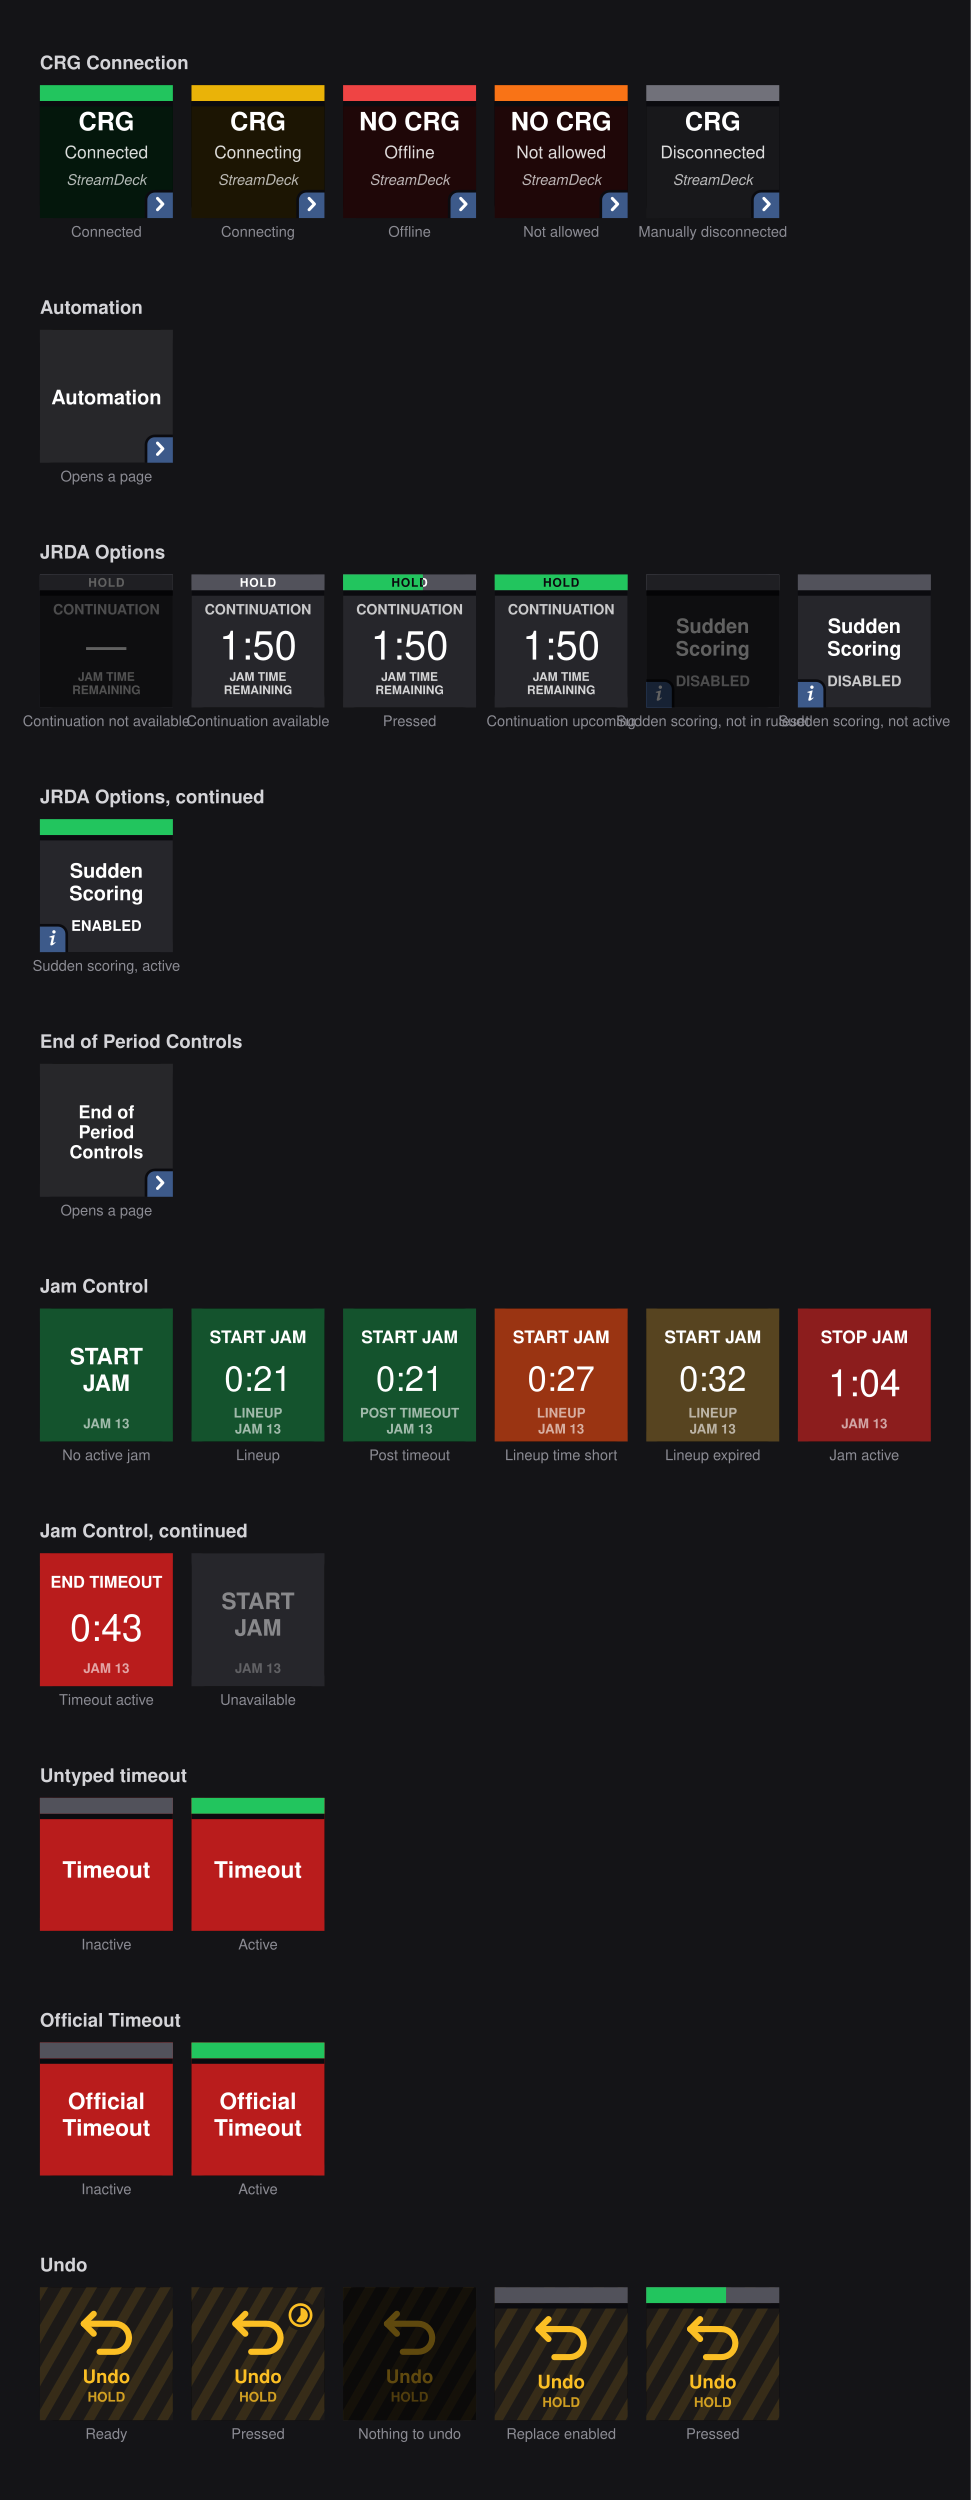
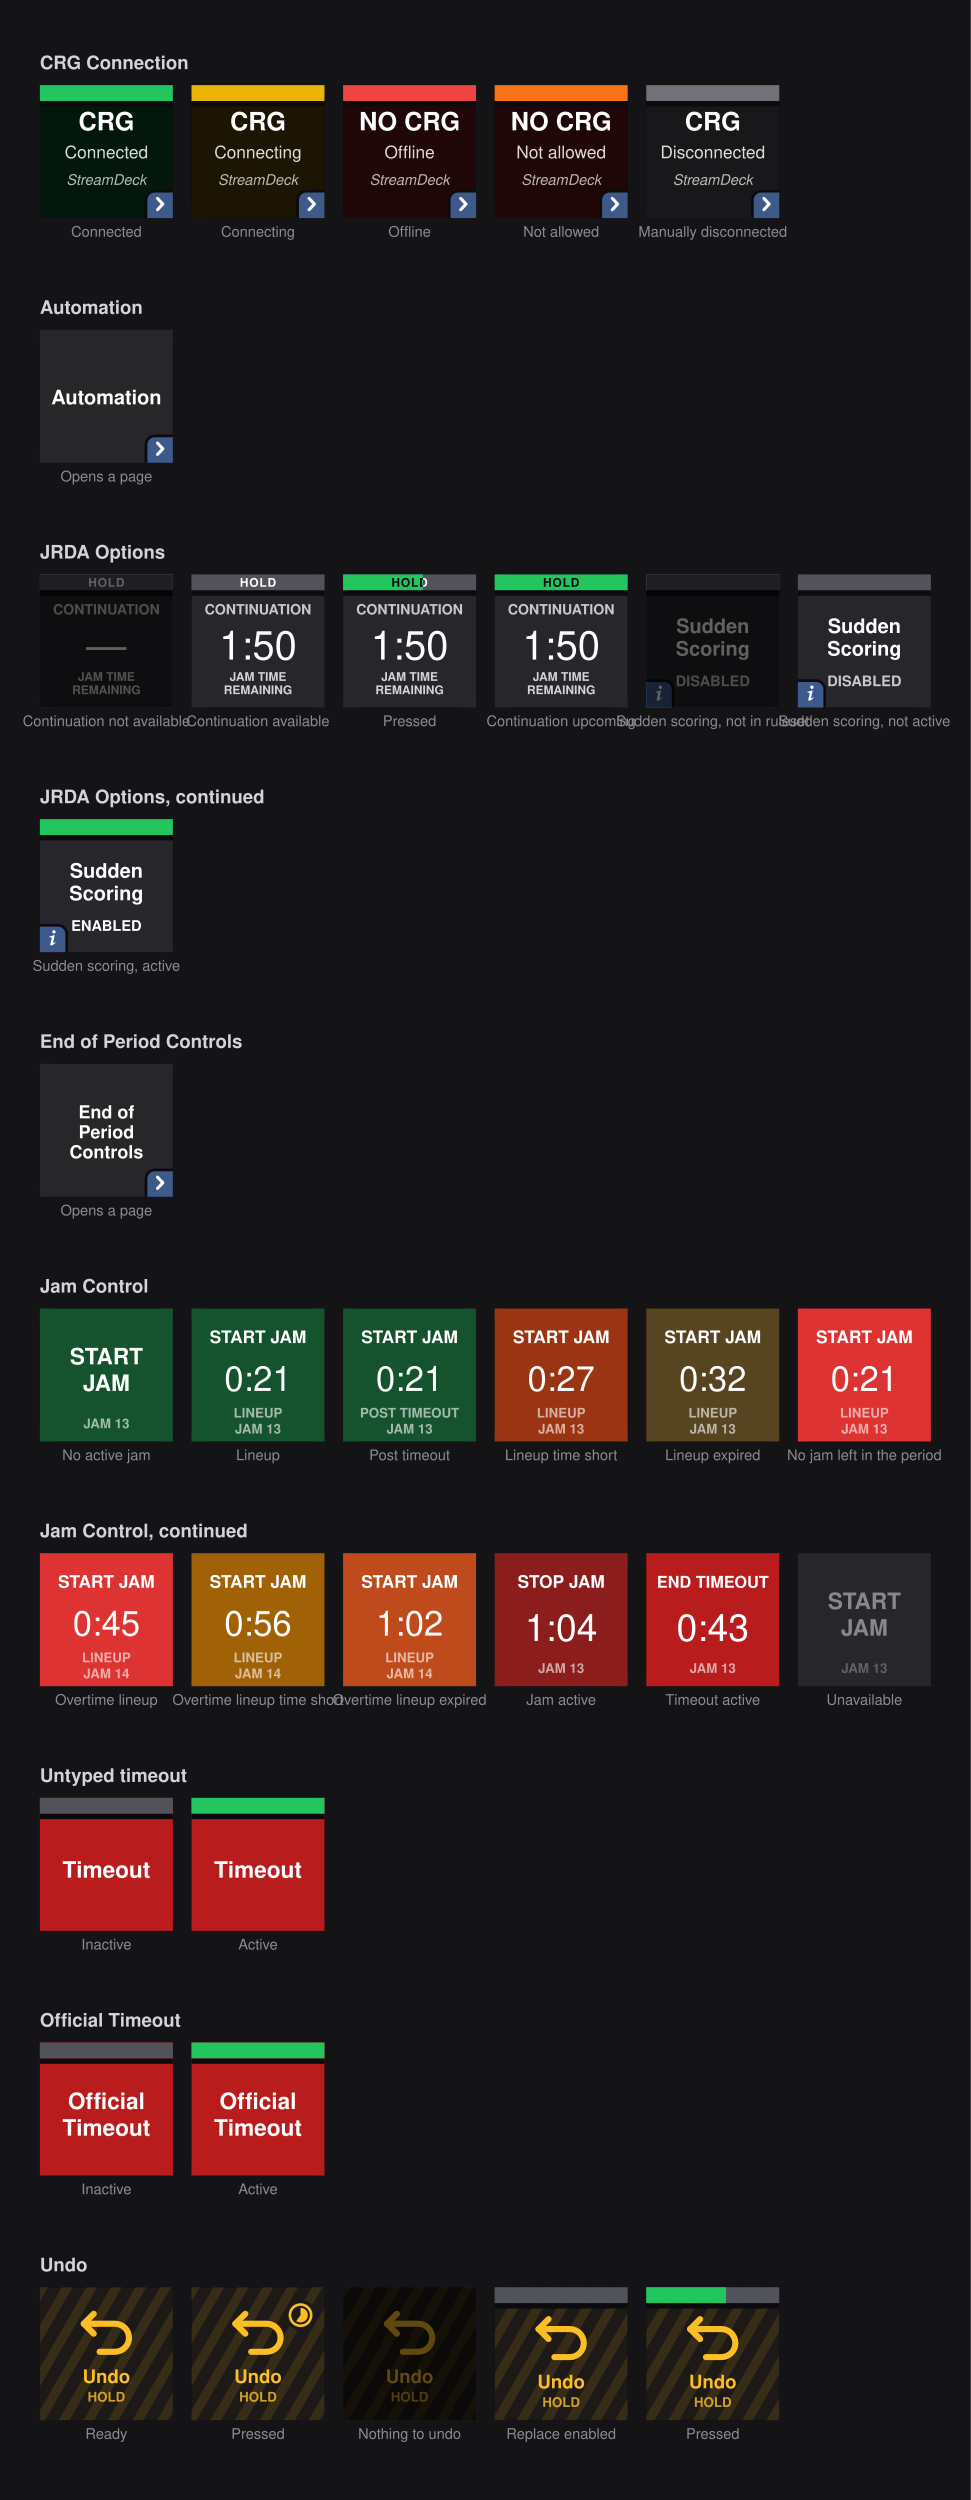
<svg xmlns="http://www.w3.org/2000/svg" viewBox="0 0 730 1880" width="730" height="1880" role="img" aria-label="Plugin buttons and the states they show">
  <rect width="730" height="1880" fill="#141417" />
  <text x="30" y="52" font-family="'Helvetica Neue', Helvetica, Arial, sans-serif" font-size="14" font-weight="bold" fill="#d4d4d8" text-anchor="start">CRG Connection</text>
  <svg x="30" y="64" width="100" height="100" viewBox="0 0 100 100">
    <rect width="100" height="100" rx="10" fill="#000000" />
    <g clip-path="inset(0 round 10px)">
      <rect width="100" height="100" fill="#04170c" />
      <rect width="100" height="12" fill="#22c55e" />
      <rect y="12" width="100" height="4" fill="#0b0b0f" />
      <text x="50" y="34" fill="#ffffff" font-family="'Helvetica Neue', Helvetica, Arial, sans-serif" font-size="19" font-weight="700" text-anchor="middle">CRG</text>
      <text x="50" y="55" fill="#ffffff" font-family="'Helvetica Neue', Helvetica, Arial, sans-serif" font-size="13" font-weight="400" text-anchor="middle" opacity="0.85">Connected</text>
      <text x="50" y="75" fill="#ffffff" font-family="'Helvetica Neue', Helvetica, Arial, sans-serif" font-size="11" font-weight="400" text-anchor="middle" font-style="italic" opacity="0.7">StreamDeck</text>
      <g transform="translate(100 0) scale(-1 1)">
        <path d="M 0 78.8 H 13.6 A 7.6 7.6 0 0 1 21.2 86.4 V 100 H 0 Z" fill="#0b0b0f" />
        <path d="M 0 80.8 H 13.6 A 5.6 5.6 0 0 1 19.2 86.4 V 100 H 0 Z" fill="#3d5a8a" />
      </g>
      <path d="M 88.45 85.2 L 92.45 89.45 L 88.45 93.7" fill="none" stroke="#ffffff" stroke-width="2.3" stroke-linecap="round" stroke-linejoin="round" />
    </g>
  </svg>
  <text x="80" y="178" font-family="'Helvetica Neue', Helvetica, Arial, sans-serif" font-size="11" font-weight="normal" fill="#8b8b93" text-anchor="middle">Connected</text>
  <svg x="144" y="64" width="100" height="100" viewBox="0 0 100 100">
    <rect width="100" height="100" rx="10" fill="#000000" />
    <g clip-path="inset(0 round 10px)">
      <rect width="100" height="100" fill="#1c1503" />
      <rect width="100" height="12" fill="#eab308" />
      <rect y="12" width="100" height="4" fill="#0b0b0f" />
      <text x="50" y="34" fill="#ffffff" font-family="'Helvetica Neue', Helvetica, Arial, sans-serif" font-size="19" font-weight="700" text-anchor="middle">CRG</text>
      <text x="50" y="55" fill="#ffffff" font-family="'Helvetica Neue', Helvetica, Arial, sans-serif" font-size="13" font-weight="400" text-anchor="middle" opacity="0.85">Connecting</text>
      <text x="50" y="75" fill="#ffffff" font-family="'Helvetica Neue', Helvetica, Arial, sans-serif" font-size="11" font-weight="400" text-anchor="middle" font-style="italic" opacity="0.7">StreamDeck</text>
      <g transform="translate(100 0) scale(-1 1)">
        <path d="M 0 78.8 H 13.6 A 7.6 7.6 0 0 1 21.2 86.4 V 100 H 0 Z" fill="#0b0b0f" />
        <path d="M 0 80.8 H 13.6 A 5.6 5.6 0 0 1 19.2 86.4 V 100 H 0 Z" fill="#3d5a8a" />
      </g>
      <path d="M 88.45 85.2 L 92.45 89.45 L 88.45 93.7" fill="none" stroke="#ffffff" stroke-width="2.3" stroke-linecap="round" stroke-linejoin="round" />
    </g>
  </svg>
  <text x="194" y="178" font-family="'Helvetica Neue', Helvetica, Arial, sans-serif" font-size="11" font-weight="normal" fill="#8b8b93" text-anchor="middle">Connecting</text>
  <svg x="258" y="64" width="100" height="100" viewBox="0 0 100 100">
    <rect width="100" height="100" rx="10" fill="#000000" />
    <g clip-path="inset(0 round 10px)">
      <rect width="100" height="100" fill="#1f0708" />
      <rect width="100" height="12" fill="#ef4444" />
      <rect y="12" width="100" height="4" fill="#0b0b0f" />
      <text x="50" y="34" fill="#ffffff" font-family="'Helvetica Neue', Helvetica, Arial, sans-serif" font-size="19" font-weight="700" text-anchor="middle">NO CRG</text>
      <text x="50" y="55" fill="#ffffff" font-family="'Helvetica Neue', Helvetica, Arial, sans-serif" font-size="13" font-weight="400" text-anchor="middle" opacity="0.85">Offline</text>
      <text x="50" y="75" fill="#ffffff" font-family="'Helvetica Neue', Helvetica, Arial, sans-serif" font-size="11" font-weight="400" text-anchor="middle" font-style="italic" opacity="0.7">StreamDeck</text>
      <g transform="translate(100 0) scale(-1 1)">
        <path d="M 0 78.8 H 13.6 A 7.6 7.6 0 0 1 21.2 86.4 V 100 H 0 Z" fill="#0b0b0f" />
        <path d="M 0 80.8 H 13.6 A 5.6 5.6 0 0 1 19.2 86.4 V 100 H 0 Z" fill="#3d5a8a" />
      </g>
      <path d="M 88.45 85.2 L 92.45 89.45 L 88.45 93.7" fill="none" stroke="#ffffff" stroke-width="2.3" stroke-linecap="round" stroke-linejoin="round" />
    </g>
  </svg>
  <text x="308" y="178" font-family="'Helvetica Neue', Helvetica, Arial, sans-serif" font-size="11" font-weight="normal" fill="#8b8b93" text-anchor="middle">Offline</text>
  <svg x="372" y="64" width="100" height="100" viewBox="0 0 100 100">
    <rect width="100" height="100" rx="10" fill="#000000" />
    <g clip-path="inset(0 round 10px)">
      <rect width="100" height="100" fill="#1f0708" />
      <rect width="100" height="12" fill="#f97316" />
      <rect y="12" width="100" height="4" fill="#0b0b0f" />
      <text x="50" y="34" fill="#ffffff" font-family="'Helvetica Neue', Helvetica, Arial, sans-serif" font-size="19" font-weight="700" text-anchor="middle">NO CRG</text>
      <text x="50" y="55" fill="#ffffff" font-family="'Helvetica Neue', Helvetica, Arial, sans-serif" font-size="13" font-weight="400" text-anchor="middle" opacity="0.85">Not allowed</text>
      <text x="50" y="75" fill="#ffffff" font-family="'Helvetica Neue', Helvetica, Arial, sans-serif" font-size="11" font-weight="400" text-anchor="middle" font-style="italic" opacity="0.7">StreamDeck</text>
      <g transform="translate(100 0) scale(-1 1)">
        <path d="M 0 78.8 H 13.6 A 7.6 7.6 0 0 1 21.2 86.4 V 100 H 0 Z" fill="#0b0b0f" />
        <path d="M 0 80.8 H 13.6 A 5.6 5.6 0 0 1 19.2 86.4 V 100 H 0 Z" fill="#3d5a8a" />
      </g>
      <path d="M 88.45 85.2 L 92.45 89.45 L 88.45 93.7" fill="none" stroke="#ffffff" stroke-width="2.3" stroke-linecap="round" stroke-linejoin="round" />
    </g>
  </svg>
  <text x="422" y="178" font-family="'Helvetica Neue', Helvetica, Arial, sans-serif" font-size="11" font-weight="normal" fill="#8b8b93" text-anchor="middle">Not allowed</text>
  <svg x="486" y="64" width="100" height="100" viewBox="0 0 100 100">
    <rect width="100" height="100" rx="10" fill="#000000" />
    <g clip-path="inset(0 round 10px)">
      <rect width="100" height="100" fill="#18181b" />
      <rect width="100" height="12" fill="#71717a" />
      <rect y="12" width="100" height="4" fill="#0b0b0f" />
      <text x="50" y="34" fill="#ffffff" font-family="'Helvetica Neue', Helvetica, Arial, sans-serif" font-size="19" font-weight="700" text-anchor="middle">CRG</text>
      <text x="50" y="55" fill="#ffffff" font-family="'Helvetica Neue', Helvetica, Arial, sans-serif" font-size="13" font-weight="400" text-anchor="middle" opacity="0.85">Disconnected</text>
      <text x="50" y="75" fill="#ffffff" font-family="'Helvetica Neue', Helvetica, Arial, sans-serif" font-size="11" font-weight="400" text-anchor="middle" font-style="italic" opacity="0.7">StreamDeck</text>
      <g transform="translate(100 0) scale(-1 1)">
        <path d="M 0 78.8 H 13.6 A 7.6 7.6 0 0 1 21.2 86.4 V 100 H 0 Z" fill="#0b0b0f" />
        <path d="M 0 80.8 H 13.6 A 5.6 5.6 0 0 1 19.2 86.4 V 100 H 0 Z" fill="#3d5a8a" />
      </g>
      <path d="M 88.45 85.2 L 92.45 89.45 L 88.45 93.7" fill="none" stroke="#ffffff" stroke-width="2.3" stroke-linecap="round" stroke-linejoin="round" />
    </g>
  </svg>
  <text x="536" y="178" font-family="'Helvetica Neue', Helvetica, Arial, sans-serif" font-size="11" font-weight="normal" fill="#8b8b93" text-anchor="middle">Manually disconnected</text>
  <text x="30" y="236" font-family="'Helvetica Neue', Helvetica, Arial, sans-serif" font-size="14" font-weight="bold" fill="#d4d4d8" text-anchor="start">Automation</text>
  <svg x="30" y="248" width="100" height="100" viewBox="0 0 100 100">
    <rect width="100" height="100" rx="10" fill="#000000" />
    <g clip-path="inset(0 round 10px)">
      <rect width="100" height="100" fill="#27272a" />
      <text x="50" y="56" fill="#ffffff" font-family="'Helvetica Neue', Helvetica, Arial, sans-serif" font-size="15" font-weight="700" text-anchor="middle">Automation</text>
      <g transform="translate(100 0) scale(-1 1)">
        <path d="M 0 78.8 H 13.6 A 7.6 7.6 0 0 1 21.2 86.4 V 100 H 0 Z" fill="#0b0b0f" />
        <path d="M 0 80.8 H 13.6 A 5.6 5.6 0 0 1 19.2 86.4 V 100 H 0 Z" fill="#3d5a8a" />
      </g>
      <path d="M 88.45 85.2 L 92.45 89.45 L 88.45 93.7" fill="none" stroke="#ffffff" stroke-width="2.3" stroke-linecap="round" stroke-linejoin="round" />
    </g>
  </svg>
  <text x="80" y="362" font-family="'Helvetica Neue', Helvetica, Arial, sans-serif" font-size="11" font-weight="normal" fill="#8b8b93" text-anchor="middle">Opens a page</text>
  <text x="30" y="420" font-family="'Helvetica Neue', Helvetica, Arial, sans-serif" font-size="14" font-weight="bold" fill="#d4d4d8" text-anchor="start">JRDA Options</text>
  <svg x="30" y="432" width="100" height="100" viewBox="0 0 100 100">
    <rect width="100" height="100" rx="10" fill="#000000" />
    <g clip-path="inset(0 round 10px)">
      <rect width="100" height="100" fill="#26262b" />
      <g transform="translate(0 4)">
        <text x="50" y="26" fill="#ffffff" font-family="'Helvetica Neue', Helvetica, Arial, sans-serif" font-size="10.64" font-weight="700" text-anchor="middle" opacity="0.75">CONTINUATION</text>
        <text x="50" y="60" fill="#ffffff" font-family="'Helvetica Neue', Helvetica, Arial, sans-serif" font-size="30" font-weight="400" text-anchor="middle">—</text>
        <text x="50" y="76" fill="#ffffff" font-family="'Helvetica Neue', Helvetica, Arial, sans-serif" font-size="9" font-weight="700" text-anchor="middle" opacity="0.8">JAM TIME</text>
        <text x="50" y="86" fill="#ffffff" font-family="'Helvetica Neue', Helvetica, Arial, sans-serif" font-size="9" font-weight="700" text-anchor="middle" opacity="0.8">REMAINING</text>
      </g>
      <rect width="100" height="12" fill="#52525b" />
      <rect y="12" width="100" height="4" fill="#0b0b0f" />
      <text x="50" y="9.24" fill="#ffffff" font-family="'Helvetica Neue', Helvetica, Arial, sans-serif" font-size="9" font-weight="700" letter-spacing="0.6" text-anchor="middle">HOLD</text>
      <rect width="100" height="100" fill="#000000" opacity="0.62" />
    </g>
  </svg>
  <text x="80" y="546" font-family="'Helvetica Neue', Helvetica, Arial, sans-serif" font-size="11" font-weight="normal" fill="#8b8b93" text-anchor="middle">Continuation not available</text>
  <svg x="144" y="432" width="100" height="100" viewBox="0 0 100 100">
    <rect width="100" height="100" rx="10" fill="#000000" />
    <g clip-path="inset(0 round 10px)">
      <rect width="100" height="100" fill="#26262b" />
      <g transform="translate(0 4)">
        <text x="50" y="26" fill="#ffffff" font-family="'Helvetica Neue', Helvetica, Arial, sans-serif" font-size="10.64" font-weight="700" text-anchor="middle" opacity="0.75">CONTINUATION</text>
        <text x="50" y="60" fill="#ffffff" font-family="'Helvetica Neue', Helvetica, Arial, sans-serif" font-size="30" font-weight="400" text-anchor="middle">1:50</text>
        <text x="50" y="76" fill="#ffffff" font-family="'Helvetica Neue', Helvetica, Arial, sans-serif" font-size="9" font-weight="700" text-anchor="middle" opacity="0.8">JAM TIME</text>
        <text x="50" y="86" fill="#ffffff" font-family="'Helvetica Neue', Helvetica, Arial, sans-serif" font-size="9" font-weight="700" text-anchor="middle" opacity="0.8">REMAINING</text>
      </g>
      <rect width="100" height="12" fill="#52525b" />
      <rect y="12" width="100" height="4" fill="#0b0b0f" />
      <text x="50" y="9.24" fill="#ffffff" font-family="'Helvetica Neue', Helvetica, Arial, sans-serif" font-size="9" font-weight="700" letter-spacing="0.6" text-anchor="middle">HOLD</text>
    </g>
  </svg>
  <text x="194" y="546" font-family="'Helvetica Neue', Helvetica, Arial, sans-serif" font-size="11" font-weight="normal" fill="#8b8b93" text-anchor="middle">Continuation available</text>
  <svg x="258" y="432" width="100" height="100" viewBox="0 0 100 100">
    <rect width="100" height="100" rx="10" fill="#000000" />
    <g clip-path="inset(0 round 10px)">
      <rect width="100" height="100" fill="#26262b" />
      <g transform="translate(0 4)">
        <text x="50" y="26" fill="#ffffff" font-family="'Helvetica Neue', Helvetica, Arial, sans-serif" font-size="10.64" font-weight="700" text-anchor="middle" opacity="0.75">CONTINUATION</text>
        <text x="50" y="60" fill="#ffffff" font-family="'Helvetica Neue', Helvetica, Arial, sans-serif" font-size="30" font-weight="400" text-anchor="middle">1:50</text>
        <text x="50" y="76" fill="#ffffff" font-family="'Helvetica Neue', Helvetica, Arial, sans-serif" font-size="9" font-weight="700" text-anchor="middle" opacity="0.8">JAM TIME</text>
        <text x="50" y="86" fill="#ffffff" font-family="'Helvetica Neue', Helvetica, Arial, sans-serif" font-size="9" font-weight="700" text-anchor="middle" opacity="0.8">REMAINING</text>
      </g>
      <rect width="100" height="12" fill="#52525b" />
      <rect width="60" height="12" fill="#22c55e" />
      <rect y="12" width="100" height="4" fill="#0b0b0f" />
      <defs>
        <linearGradient id="bar-label" gradientUnits="userSpaceOnUse" x1="0" y1="0" x2="100" y2="0">
          <stop offset="60%" stop-color="#0b0b0f" />
          <stop offset="60%" stop-color="#ffffff" />
        </linearGradient>
      </defs>
      <text x="50" y="9.24" fill="url(#bar-label)" font-family="'Helvetica Neue', Helvetica, Arial, sans-serif" font-size="9" font-weight="700" letter-spacing="0.6" text-anchor="middle">HOLD</text>
    </g>
  </svg>
  <text x="308" y="546" font-family="'Helvetica Neue', Helvetica, Arial, sans-serif" font-size="11" font-weight="normal" fill="#8b8b93" text-anchor="middle">Pressed</text>
  <svg x="372" y="432" width="100" height="100" viewBox="0 0 100 100">
    <rect width="100" height="100" rx="10" fill="#000000" />
    <g clip-path="inset(0 round 10px)">
      <rect width="100" height="100" fill="#26262b" />
      <g transform="translate(0 4)">
        <text x="50" y="26" fill="#ffffff" font-family="'Helvetica Neue', Helvetica, Arial, sans-serif" font-size="10.64" font-weight="700" text-anchor="middle" opacity="0.75">CONTINUATION</text>
        <text x="50" y="60" fill="#ffffff" font-family="'Helvetica Neue', Helvetica, Arial, sans-serif" font-size="30" font-weight="400" text-anchor="middle">1:50</text>
        <text x="50" y="76" fill="#ffffff" font-family="'Helvetica Neue', Helvetica, Arial, sans-serif" font-size="9" font-weight="700" text-anchor="middle" opacity="0.8">JAM TIME</text>
        <text x="50" y="86" fill="#ffffff" font-family="'Helvetica Neue', Helvetica, Arial, sans-serif" font-size="9" font-weight="700" text-anchor="middle" opacity="0.8">REMAINING</text>
      </g>
      <rect width="100" height="12" fill="#22c55e" />
      <rect y="12" width="100" height="4" fill="#0b0b0f" />
      <text x="50" y="9.24" fill="#0b0b0f" font-family="'Helvetica Neue', Helvetica, Arial, sans-serif" font-size="9" font-weight="700" letter-spacing="0.6" text-anchor="middle">HOLD</text>
    </g>
  </svg>
  <text x="422" y="546" font-family="'Helvetica Neue', Helvetica, Arial, sans-serif" font-size="11" font-weight="normal" fill="#8b8b93" text-anchor="middle">Continuation upcoming</text>
  <svg x="486" y="432" width="100" height="100" viewBox="0 0 100 100">
    <rect width="100" height="100" rx="10" fill="#000000" />
    <g clip-path="inset(0 round 10px)">
      <rect width="100" height="100" fill="#26262b" />
      <g transform="translate(0 4)">
        <text x="50" y="40" fill="#ffffff" font-family="'Helvetica Neue', Helvetica, Arial, sans-serif" font-size="15" font-weight="700" text-anchor="middle">Sudden</text>
        <text x="50" y="57" fill="#ffffff" font-family="'Helvetica Neue', Helvetica, Arial, sans-serif" font-size="15" font-weight="700" text-anchor="middle">Scoring</text>
        <text x="50" y="80" fill="#ffffff" font-family="'Helvetica Neue', Helvetica, Arial, sans-serif" font-size="11" font-weight="700" text-anchor="middle" opacity="0.75">DISABLED</text>
      </g>
      <rect width="100" height="12" fill="#52525b" />
      <rect y="12" width="100" height="4" fill="#0b0b0f" />
      <path d="M 0 78.8 H 13.6 A 7.6 7.6 0 0 1 21.2 86.4 V 100 H 0 Z" fill="#0b0b0f" />
      <path d="M 0 80.8 H 13.6 A 5.6 5.6 0 0 1 19.2 86.4 V 100 H 0 Z" fill="#3d5a8a" />
      <g transform="translate(7.15 83.45) scale(0.12)" fill="#ffffff">
        <circle cx="28.5" cy="11" r="10.8" />
        <path d="M 0.5 45 L 0 40.5 C 11 37.5 21 34 31 31 L 33 32 L 23.5 77 C 22.8 81 24.3 82.5 27 80.5 L 37.5 74.5 L 38.5 78.5 C 30 87 22 94.5 13.5 96 C 7.5 97 5 93 6 88 L 14.5 51 C 15.2 47 13 45.5 10 46 Z" />
      </g>
      <rect width="100" height="100" fill="#000000" opacity="0.62" />
    </g>
  </svg>
  <text x="536" y="546" font-family="'Helvetica Neue', Helvetica, Arial, sans-serif" font-size="11" font-weight="normal" fill="#8b8b93" text-anchor="middle">Sudden scoring, not in ruleset</text>
  <svg x="600" y="432" width="100" height="100" viewBox="0 0 100 100">
    <rect width="100" height="100" rx="10" fill="#000000" />
    <g clip-path="inset(0 round 10px)">
      <rect width="100" height="100" fill="#26262b" />
      <g transform="translate(0 4)">
        <text x="50" y="40" fill="#ffffff" font-family="'Helvetica Neue', Helvetica, Arial, sans-serif" font-size="15" font-weight="700" text-anchor="middle">Sudden</text>
        <text x="50" y="57" fill="#ffffff" font-family="'Helvetica Neue', Helvetica, Arial, sans-serif" font-size="15" font-weight="700" text-anchor="middle">Scoring</text>
        <text x="50" y="80" fill="#ffffff" font-family="'Helvetica Neue', Helvetica, Arial, sans-serif" font-size="11" font-weight="700" text-anchor="middle" opacity="0.75">DISABLED</text>
      </g>
      <rect width="100" height="12" fill="#52525b" />
      <rect y="12" width="100" height="4" fill="#0b0b0f" />
      <path d="M 0 78.8 H 13.6 A 7.6 7.6 0 0 1 21.2 86.4 V 100 H 0 Z" fill="#0b0b0f" />
      <path d="M 0 80.8 H 13.6 A 5.6 5.6 0 0 1 19.2 86.4 V 100 H 0 Z" fill="#3d5a8a" />
      <g transform="translate(7.15 83.45) scale(0.12)" fill="#ffffff">
        <circle cx="28.5" cy="11" r="10.8" />
        <path d="M 0.5 45 L 0 40.5 C 11 37.5 21 34 31 31 L 33 32 L 23.5 77 C 22.8 81 24.3 82.5 27 80.5 L 37.5 74.5 L 38.5 78.5 C 30 87 22 94.5 13.5 96 C 7.5 97 5 93 6 88 L 14.5 51 C 15.2 47 13 45.5 10 46 Z" />
      </g>
    </g>
  </svg>
  <text x="650" y="546" font-family="'Helvetica Neue', Helvetica, Arial, sans-serif" font-size="11" font-weight="normal" fill="#8b8b93" text-anchor="middle">Sudden scoring, not active</text>
  <text x="30" y="604" font-family="'Helvetica Neue', Helvetica, Arial, sans-serif" font-size="14" font-weight="bold" fill="#d4d4d8" text-anchor="start">JRDA Options, continued</text>
  <svg x="30" y="616" width="100" height="100" viewBox="0 0 100 100">
    <rect width="100" height="100" rx="10" fill="#000000" />
    <g clip-path="inset(0 round 10px)">
      <rect width="100" height="100" fill="#26262b" />
      <g transform="translate(0 4)">
        <text x="50" y="40" fill="#ffffff" font-family="'Helvetica Neue', Helvetica, Arial, sans-serif" font-size="15" font-weight="700" text-anchor="middle">Sudden</text>
        <text x="50" y="57" fill="#ffffff" font-family="'Helvetica Neue', Helvetica, Arial, sans-serif" font-size="15" font-weight="700" text-anchor="middle">Scoring</text>
        <text x="50" y="80" fill="#ffffff" font-family="'Helvetica Neue', Helvetica, Arial, sans-serif" font-size="11" font-weight="700" text-anchor="middle">ENABLED</text>
      </g>
      <rect width="100" height="12" fill="#22c55e" />
      <rect y="12" width="100" height="4" fill="#0b0b0f" />
      <path d="M 0 78.8 H 13.6 A 7.6 7.6 0 0 1 21.2 86.4 V 100 H 0 Z" fill="#0b0b0f" />
      <path d="M 0 80.8 H 13.6 A 5.6 5.6 0 0 1 19.2 86.4 V 100 H 0 Z" fill="#3d5a8a" />
      <g transform="translate(7.15 83.45) scale(0.12)" fill="#ffffff">
        <circle cx="28.5" cy="11" r="10.8" />
        <path d="M 0.5 45 L 0 40.5 C 11 37.5 21 34 31 31 L 33 32 L 23.5 77 C 22.8 81 24.3 82.5 27 80.5 L 37.5 74.5 L 38.5 78.5 C 30 87 22 94.5 13.5 96 C 7.5 97 5 93 6 88 L 14.5 51 C 15.2 47 13 45.5 10 46 Z" />
      </g>
    </g>
  </svg>
  <text x="80" y="730" font-family="'Helvetica Neue', Helvetica, Arial, sans-serif" font-size="11" font-weight="normal" fill="#8b8b93" text-anchor="middle">Sudden scoring, active</text>
  <text x="30" y="788" font-family="'Helvetica Neue', Helvetica, Arial, sans-serif" font-size="14" font-weight="bold" fill="#d4d4d8" text-anchor="start">End of Period Controls</text>
  <svg x="30" y="800" width="100" height="100" viewBox="0 0 100 100">
    <rect width="100" height="100" rx="10" fill="#000000" />
    <g clip-path="inset(0 round 10px)">
      <rect width="100" height="100" fill="#27272a" />
      <text x="50" y="41" fill="#ffffff" font-family="'Helvetica Neue', Helvetica, Arial, sans-serif" font-size="13.5" font-weight="700" text-anchor="middle">End of</text>
      <text x="50" y="56" fill="#ffffff" font-family="'Helvetica Neue', Helvetica, Arial, sans-serif" font-size="13.5" font-weight="700" text-anchor="middle">Period</text>
      <text x="50" y="71" fill="#ffffff" font-family="'Helvetica Neue', Helvetica, Arial, sans-serif" font-size="13.5" font-weight="700" text-anchor="middle">Controls</text>
      <g transform="translate(100 0) scale(-1 1)">
        <path d="M 0 78.8 H 13.6 A 7.6 7.6 0 0 1 21.2 86.4 V 100 H 0 Z" fill="#0b0b0f" />
        <path d="M 0 80.8 H 13.6 A 5.6 5.6 0 0 1 19.2 86.4 V 100 H 0 Z" fill="#3d5a8a" />
      </g>
      <path d="M 88.45 85.2 L 92.45 89.45 L 88.45 93.7" fill="none" stroke="#ffffff" stroke-width="2.3" stroke-linecap="round" stroke-linejoin="round" />
    </g>
  </svg>
  <text x="80" y="914" font-family="'Helvetica Neue', Helvetica, Arial, sans-serif" font-size="11" font-weight="normal" fill="#8b8b93" text-anchor="middle">Opens a page</text>
  <text x="30" y="972" font-family="'Helvetica Neue', Helvetica, Arial, sans-serif" font-size="14" font-weight="bold" fill="#d4d4d8" text-anchor="start">Jam Control</text>
  <svg x="30" y="984" width="100" height="100" viewBox="0 0 100 100">
    <rect width="100" height="100" rx="10" fill="#000000" />
    <g clip-path="inset(0 round 10px)">
      <rect width="100" height="100" fill="#14532d" />
      <text x="50" y="42" fill="#ffffff" font-family="'Helvetica Neue', Helvetica, Arial, sans-serif" font-size="17" font-weight="700" text-anchor="middle">START</text>
      <text x="50" y="62" fill="#ffffff" font-family="'Helvetica Neue', Helvetica, Arial, sans-serif" font-size="17" font-weight="700" text-anchor="middle">JAM</text>
      <text x="50" y="90" fill="#ffffff" font-family="'Helvetica Neue', Helvetica, Arial, sans-serif" font-size="10" font-weight="700" text-anchor="middle" opacity="0.6">JAM 13</text>
    </g>
  </svg>
  <text x="80" y="1098" font-family="'Helvetica Neue', Helvetica, Arial, sans-serif" font-size="11" font-weight="normal" fill="#8b8b93" text-anchor="middle">No active jam</text>
  <svg x="144" y="984" width="100" height="100" viewBox="0 0 100 100">
    <rect width="100" height="100" rx="10" fill="#000000" />
    <g clip-path="inset(0 round 10px)">
      <rect width="100" height="100" fill="#14532d" />
      <text x="50" y="26" fill="#ffffff" font-family="'Helvetica Neue', Helvetica, Arial, sans-serif" font-size="13" font-weight="700" text-anchor="middle">START JAM</text>
      <text x="50" y="62" fill="#ffffff" font-family="'Helvetica Neue', Helvetica, Arial, sans-serif" font-size="26" font-weight="400" text-anchor="middle">0:21</text>
      <text x="50" y="82" fill="#ffffff" font-family="'Helvetica Neue', Helvetica, Arial, sans-serif" font-size="10" font-weight="700" text-anchor="middle" opacity="0.6">LINEUP</text>
      <text x="50" y="94" fill="#ffffff" font-family="'Helvetica Neue', Helvetica, Arial, sans-serif" font-size="10" font-weight="700" text-anchor="middle" opacity="0.6">JAM 13</text>
    </g>
  </svg>
  <text x="194" y="1098" font-family="'Helvetica Neue', Helvetica, Arial, sans-serif" font-size="11" font-weight="normal" fill="#8b8b93" text-anchor="middle">Lineup</text>
  <svg x="258" y="984" width="100" height="100" viewBox="0 0 100 100">
    <rect width="100" height="100" rx="10" fill="#000000" />
    <g clip-path="inset(0 round 10px)">
      <rect width="100" height="100" fill="#14532d" />
      <text x="50" y="26" fill="#ffffff" font-family="'Helvetica Neue', Helvetica, Arial, sans-serif" font-size="13" font-weight="700" text-anchor="middle">START JAM</text>
      <text x="50" y="62" fill="#ffffff" font-family="'Helvetica Neue', Helvetica, Arial, sans-serif" font-size="26" font-weight="400" text-anchor="middle">0:21</text>
      <text x="50" y="82" fill="#ffffff" font-family="'Helvetica Neue', Helvetica, Arial, sans-serif" font-size="10" font-weight="700" text-anchor="middle" opacity="0.6">POST TIMEOUT</text>
      <text x="50" y="94" fill="#ffffff" font-family="'Helvetica Neue', Helvetica, Arial, sans-serif" font-size="10" font-weight="700" text-anchor="middle" opacity="0.6">JAM 13</text>
    </g>
  </svg>
  <text x="308" y="1098" font-family="'Helvetica Neue', Helvetica, Arial, sans-serif" font-size="11" font-weight="normal" fill="#8b8b93" text-anchor="middle">Post timeout</text>
  <svg x="372" y="984" width="100" height="100" viewBox="0 0 100 100">
    <rect width="100" height="100" rx="10" fill="#000000" />
    <g clip-path="inset(0 round 10px)">
      <rect width="100" height="100" fill="#9a3412" />
      <text x="50" y="26" fill="#ffffff" font-family="'Helvetica Neue', Helvetica, Arial, sans-serif" font-size="13" font-weight="700" text-anchor="middle">START JAM</text>
      <text x="50" y="62" fill="#ffffff" font-family="'Helvetica Neue', Helvetica, Arial, sans-serif" font-size="26" font-weight="400" text-anchor="middle">0:27</text>
      <text x="50" y="82" fill="#ffffff" font-family="'Helvetica Neue', Helvetica, Arial, sans-serif" font-size="10" font-weight="700" text-anchor="middle" opacity="0.6">LINEUP</text>
      <text x="50" y="94" fill="#ffffff" font-family="'Helvetica Neue', Helvetica, Arial, sans-serif" font-size="10" font-weight="700" text-anchor="middle" opacity="0.6">JAM 13</text>
    </g>
  </svg>
  <text x="422" y="1098" font-family="'Helvetica Neue', Helvetica, Arial, sans-serif" font-size="11" font-weight="normal" fill="#8b8b93" text-anchor="middle">Lineup time short</text>
  <svg x="486" y="984" width="100" height="100" viewBox="0 0 100 100">
    <rect width="100" height="100" rx="10" fill="#000000" />
    <g clip-path="inset(0 round 10px)">
      <rect width="100" height="100" fill="#574420" />
      <text x="50" y="26" fill="#ffffff" font-family="'Helvetica Neue', Helvetica, Arial, sans-serif" font-size="13" font-weight="700" text-anchor="middle">START JAM</text>
      <text x="50" y="62" fill="#ffffff" font-family="'Helvetica Neue', Helvetica, Arial, sans-serif" font-size="26" font-weight="400" text-anchor="middle">0:32</text>
      <text x="50" y="82" fill="#ffffff" font-family="'Helvetica Neue', Helvetica, Arial, sans-serif" font-size="10" font-weight="700" text-anchor="middle" opacity="0.6">LINEUP</text>
      <text x="50" y="94" fill="#ffffff" font-family="'Helvetica Neue', Helvetica, Arial, sans-serif" font-size="10" font-weight="700" text-anchor="middle" opacity="0.6">JAM 13</text>
    </g>
  </svg>
  <text x="536" y="1098" font-family="'Helvetica Neue', Helvetica, Arial, sans-serif" font-size="11" font-weight="normal" fill="#8b8b93" text-anchor="middle">Lineup expired</text>
  <svg x="600" y="984" width="100" height="100" viewBox="0 0 100 100">
    <rect width="100" height="100" rx="10" fill="#000000" />
    <g clip-path="inset(0 round 10px)">
+       <rect width="100" height="100" fill="#dd3333" />
+       <text x="50" y="26" fill="#ffffff" font-family="'Helvetica Neue', Helvetica, Arial, sans-serif" font-size="13" font-weight="700" text-anchor="middle">START JAM</text>
+       <text x="50" y="62" fill="#ffffff" font-family="'Helvetica Neue', Helvetica, Arial, sans-serif" font-size="26" font-weight="400" text-anchor="middle">0:21</text>
+       <text x="50" y="82" fill="#ffffff" font-family="'Helvetica Neue', Helvetica, Arial, sans-serif" font-size="10" font-weight="700" text-anchor="middle" opacity="0.6">LINEUP</text>
+       <text x="50" y="94" fill="#ffffff" font-family="'Helvetica Neue', Helvetica, Arial, sans-serif" font-size="10" font-weight="700" text-anchor="middle" opacity="0.6">JAM 13</text>
+     </g>
+   </svg>
+   <text x="650" y="1098" font-family="'Helvetica Neue', Helvetica, Arial, sans-serif" font-size="11" font-weight="normal" fill="#8b8b93" text-anchor="middle">No jam left in the period</text>
+   <text x="30" y="1156" font-family="'Helvetica Neue', Helvetica, Arial, sans-serif" font-size="14" font-weight="bold" fill="#d4d4d8" text-anchor="start">Jam Control, continued</text>
+   <svg x="30" y="1168" width="100" height="100" viewBox="0 0 100 100">
+     <rect width="100" height="100" rx="10" fill="#000000" />
+     <g clip-path="inset(0 round 10px)">
+       <rect width="100" height="100" fill="#dd3333" />
+       <text x="50" y="26" fill="#ffffff" font-family="'Helvetica Neue', Helvetica, Arial, sans-serif" font-size="13" font-weight="700" text-anchor="middle">START JAM</text>
+       <text x="50" y="62" fill="#ffffff" font-family="'Helvetica Neue', Helvetica, Arial, sans-serif" font-size="26" font-weight="400" text-anchor="middle">0:45</text>
+       <text x="50" y="82" fill="#ffffff" font-family="'Helvetica Neue', Helvetica, Arial, sans-serif" font-size="10" font-weight="700" text-anchor="middle" opacity="0.6">LINEUP</text>
+       <text x="50" y="94" fill="#ffffff" font-family="'Helvetica Neue', Helvetica, Arial, sans-serif" font-size="10" font-weight="700" text-anchor="middle" opacity="0.6">JAM 14</text>
+     </g>
+   </svg>
+   <text x="80" y="1282" font-family="'Helvetica Neue', Helvetica, Arial, sans-serif" font-size="11" font-weight="normal" fill="#8b8b93" text-anchor="middle">Overtime lineup</text>
+   <svg x="144" y="1168" width="100" height="100" viewBox="0 0 100 100">
+     <rect width="100" height="100" rx="10" fill="#000000" />
+     <g clip-path="inset(0 round 10px)">
+       <rect width="100" height="100" fill="#a16207" />
+       <text x="50" y="26" fill="#ffffff" font-family="'Helvetica Neue', Helvetica, Arial, sans-serif" font-size="13" font-weight="700" text-anchor="middle">START JAM</text>
+       <text x="50" y="62" fill="#ffffff" font-family="'Helvetica Neue', Helvetica, Arial, sans-serif" font-size="26" font-weight="400" text-anchor="middle">0:56</text>
+       <text x="50" y="82" fill="#ffffff" font-family="'Helvetica Neue', Helvetica, Arial, sans-serif" font-size="10" font-weight="700" text-anchor="middle" opacity="0.6">LINEUP</text>
+       <text x="50" y="94" fill="#ffffff" font-family="'Helvetica Neue', Helvetica, Arial, sans-serif" font-size="10" font-weight="700" text-anchor="middle" opacity="0.6">JAM 14</text>
+     </g>
+   </svg>
+   <text x="194" y="1282" font-family="'Helvetica Neue', Helvetica, Arial, sans-serif" font-size="11" font-weight="normal" fill="#8b8b93" text-anchor="middle">Overtime lineup time short</text>
+   <svg x="258" y="1168" width="100" height="100" viewBox="0 0 100 100">
+     <rect width="100" height="100" rx="10" fill="#000000" />
+     <g clip-path="inset(0 round 10px)">
+       <rect width="100" height="100" fill="#bf4b1d" />
+       <text x="50" y="26" fill="#ffffff" font-family="'Helvetica Neue', Helvetica, Arial, sans-serif" font-size="13" font-weight="700" text-anchor="middle">START JAM</text>
+       <text x="50" y="62" fill="#ffffff" font-family="'Helvetica Neue', Helvetica, Arial, sans-serif" font-size="26" font-weight="400" text-anchor="middle">1:02</text>
+       <text x="50" y="82" fill="#ffffff" font-family="'Helvetica Neue', Helvetica, Arial, sans-serif" font-size="10" font-weight="700" text-anchor="middle" opacity="0.6">LINEUP</text>
+       <text x="50" y="94" fill="#ffffff" font-family="'Helvetica Neue', Helvetica, Arial, sans-serif" font-size="10" font-weight="700" text-anchor="middle" opacity="0.6">JAM 14</text>
+     </g>
+   </svg>
+   <text x="308" y="1282" font-family="'Helvetica Neue', Helvetica, Arial, sans-serif" font-size="11" font-weight="normal" fill="#8b8b93" text-anchor="middle">Overtime lineup expired</text>
+   <svg x="372" y="1168" width="100" height="100" viewBox="0 0 100 100">
+     <rect width="100" height="100" rx="10" fill="#000000" />
+     <g clip-path="inset(0 round 10px)">
      <rect width="100" height="100" fill="#8c1d1d" />
      <text x="50" y="26" fill="#ffffff" font-family="'Helvetica Neue', Helvetica, Arial, sans-serif" font-size="13" font-weight="700" text-anchor="middle">STOP JAM</text>
      <text x="50" y="66" fill="#ffffff" font-family="'Helvetica Neue', Helvetica, Arial, sans-serif" font-size="28" font-weight="400" text-anchor="middle">1:04</text>
      <text x="50" y="90" fill="#ffffff" font-family="'Helvetica Neue', Helvetica, Arial, sans-serif" font-size="10" font-weight="700" text-anchor="middle" opacity="0.6">JAM 13</text>
    </g>
  </svg>
-   <text x="650" y="1098" font-family="'Helvetica Neue', Helvetica, Arial, sans-serif" font-size="11" font-weight="normal" fill="#8b8b93" text-anchor="middle">Jam active</text>
-   <text x="30" y="1156" font-family="'Helvetica Neue', Helvetica, Arial, sans-serif" font-size="14" font-weight="bold" fill="#d4d4d8" text-anchor="start">Jam Control, continued</text>
-   <svg x="30" y="1168" width="100" height="100" viewBox="0 0 100 100">
+   <text x="422" y="1282" font-family="'Helvetica Neue', Helvetica, Arial, sans-serif" font-size="11" font-weight="normal" fill="#8b8b93" text-anchor="middle">Jam active</text>
+   <svg x="486" y="1168" width="100" height="100" viewBox="0 0 100 100">
    <rect width="100" height="100" rx="10" fill="#000000" />
    <g clip-path="inset(0 round 10px)">
      <rect width="100" height="100" fill="#b91c1c" />
      <text x="50" y="26" fill="#ffffff" font-family="'Helvetica Neue', Helvetica, Arial, sans-serif" font-size="12.26" font-weight="700" text-anchor="middle">END TIMEOUT</text>
      <text x="50" y="66" fill="#ffffff" font-family="'Helvetica Neue', Helvetica, Arial, sans-serif" font-size="28" font-weight="400" text-anchor="middle">0:43</text>
      <text x="50" y="90" fill="#ffffff" font-family="'Helvetica Neue', Helvetica, Arial, sans-serif" font-size="10" font-weight="700" text-anchor="middle" opacity="0.6">JAM 13</text>
    </g>
  </svg>
-   <text x="80" y="1282" font-family="'Helvetica Neue', Helvetica, Arial, sans-serif" font-size="11" font-weight="normal" fill="#8b8b93" text-anchor="middle">Timeout active</text>
-   <svg x="144" y="1168" width="100" height="100" viewBox="0 0 100 100">
+   <text x="536" y="1282" font-family="'Helvetica Neue', Helvetica, Arial, sans-serif" font-size="11" font-weight="normal" fill="#8b8b93" text-anchor="middle">Timeout active</text>
+   <svg x="600" y="1168" width="100" height="100" viewBox="0 0 100 100">
    <rect width="100" height="100" rx="10" fill="#000000" />
    <g clip-path="inset(0 round 10px)">
      <rect width="100" height="100" fill="#26262b" />
      <text x="50" y="42" fill="#ffffff" font-family="'Helvetica Neue', Helvetica, Arial, sans-serif" font-size="17" font-weight="700" text-anchor="middle" opacity="0.45">START</text>
      <text x="50" y="62" fill="#ffffff" font-family="'Helvetica Neue', Helvetica, Arial, sans-serif" font-size="17" font-weight="700" text-anchor="middle" opacity="0.45">JAM</text>
      <text x="50" y="90" fill="#ffffff" font-family="'Helvetica Neue', Helvetica, Arial, sans-serif" font-size="10" font-weight="700" text-anchor="middle" opacity="0.27">JAM 13</text>
    </g>
  </svg>
-   <text x="194" y="1282" font-family="'Helvetica Neue', Helvetica, Arial, sans-serif" font-size="11" font-weight="normal" fill="#8b8b93" text-anchor="middle">Unavailable</text>
+   <text x="650" y="1282" font-family="'Helvetica Neue', Helvetica, Arial, sans-serif" font-size="11" font-weight="normal" fill="#8b8b93" text-anchor="middle">Unavailable</text>
  <text x="30" y="1340" font-family="'Helvetica Neue', Helvetica, Arial, sans-serif" font-size="14" font-weight="bold" fill="#d4d4d8" text-anchor="start">Untyped timeout</text>
  <svg x="30" y="1352" width="100" height="100" viewBox="0 0 100 100">
    <rect width="100" height="100" rx="10" fill="#000000" />
    <g clip-path="inset(0 round 10px)">
      <rect width="100" height="100" fill="#b91c1c" />
      <g transform="translate(0 4)">
        <text x="50" y="56" fill="#ffffff" font-family="'Helvetica Neue', Helvetica, Arial, sans-serif" font-size="17" font-weight="700" text-anchor="middle">Timeout</text>
      </g>
      <rect width="100" height="12" fill="#52525b" />
      <rect y="12" width="100" height="4" fill="#0b0b0f" />
    </g>
  </svg>
  <text x="80" y="1466" font-family="'Helvetica Neue', Helvetica, Arial, sans-serif" font-size="11" font-weight="normal" fill="#8b8b93" text-anchor="middle">Inactive</text>
  <svg x="144" y="1352" width="100" height="100" viewBox="0 0 100 100">
    <rect width="100" height="100" rx="10" fill="#000000" />
    <g clip-path="inset(0 round 10px)">
      <rect width="100" height="100" fill="#b91c1c" />
      <g transform="translate(0 4)">
        <text x="50" y="56" fill="#ffffff" font-family="'Helvetica Neue', Helvetica, Arial, sans-serif" font-size="17" font-weight="700" text-anchor="middle">Timeout</text>
      </g>
      <rect width="100" height="12" fill="#22c55e" />
      <rect y="12" width="100" height="4" fill="#0b0b0f" />
    </g>
  </svg>
  <text x="194" y="1466" font-family="'Helvetica Neue', Helvetica, Arial, sans-serif" font-size="11" font-weight="normal" fill="#8b8b93" text-anchor="middle">Active</text>
  <text x="30" y="1524" font-family="'Helvetica Neue', Helvetica, Arial, sans-serif" font-size="14" font-weight="bold" fill="#d4d4d8" text-anchor="start">Official Timeout</text>
  <svg x="30" y="1536" width="100" height="100" viewBox="0 0 100 100">
    <rect width="100" height="100" rx="10" fill="#000000" />
    <g clip-path="inset(0 round 10px)">
      <rect width="100" height="100" fill="#b91c1c" />
      <g transform="translate(0 4)">
        <text x="50" y="46" fill="#ffffff" font-family="'Helvetica Neue', Helvetica, Arial, sans-serif" font-size="17" font-weight="700" text-anchor="middle">Official</text>
        <text x="50" y="66" fill="#ffffff" font-family="'Helvetica Neue', Helvetica, Arial, sans-serif" font-size="17" font-weight="700" text-anchor="middle">Timeout</text>
      </g>
      <rect width="100" height="12" fill="#52525b" />
      <rect y="12" width="100" height="4" fill="#0b0b0f" />
    </g>
  </svg>
  <text x="80" y="1650" font-family="'Helvetica Neue', Helvetica, Arial, sans-serif" font-size="11" font-weight="normal" fill="#8b8b93" text-anchor="middle">Inactive</text>
  <svg x="144" y="1536" width="100" height="100" viewBox="0 0 100 100">
    <rect width="100" height="100" rx="10" fill="#000000" />
    <g clip-path="inset(0 round 10px)">
      <rect width="100" height="100" fill="#b91c1c" />
      <g transform="translate(0 4)">
        <text x="50" y="46" fill="#ffffff" font-family="'Helvetica Neue', Helvetica, Arial, sans-serif" font-size="17" font-weight="700" text-anchor="middle">Official</text>
        <text x="50" y="66" fill="#ffffff" font-family="'Helvetica Neue', Helvetica, Arial, sans-serif" font-size="17" font-weight="700" text-anchor="middle">Timeout</text>
      </g>
      <rect width="100" height="12" fill="#22c55e" />
      <rect y="12" width="100" height="4" fill="#0b0b0f" />
    </g>
  </svg>
  <text x="194" y="1650" font-family="'Helvetica Neue', Helvetica, Arial, sans-serif" font-size="11" font-weight="normal" fill="#8b8b93" text-anchor="middle">Active</text>
  <text x="30" y="1708" font-family="'Helvetica Neue', Helvetica, Arial, sans-serif" font-size="14" font-weight="bold" fill="#d4d4d8" text-anchor="start">Undo</text>
  <svg x="30" y="1720" width="100" height="100" viewBox="0 0 100 100">
    <rect width="100" height="100" rx="10" fill="#000000" />
    <g clip-path="inset(0 round 10px)">
      <rect width="100" height="100" fill="#1c1917" />
      <rect x="-20" y="-20" width="7" height="150" fill="#fbbf24" opacity="0.12" transform="rotate(30 50 50)" />
      <rect x="-4" y="-20" width="7" height="150" fill="#fbbf24" opacity="0.12" transform="rotate(30 50 50)" />
      <rect x="12" y="-20" width="7" height="150" fill="#fbbf24" opacity="0.12" transform="rotate(30 50 50)" />
      <rect x="28" y="-20" width="7" height="150" fill="#fbbf24" opacity="0.12" transform="rotate(30 50 50)" />
      <rect x="44" y="-20" width="7" height="150" fill="#fbbf24" opacity="0.12" transform="rotate(30 50 50)" />
      <rect x="60" y="-20" width="7" height="150" fill="#fbbf24" opacity="0.12" transform="rotate(30 50 50)" />
      <rect x="76" y="-20" width="7" height="150" fill="#fbbf24" opacity="0.12" transform="rotate(30 50 50)" />
      <rect x="92" y="-20" width="7" height="150" fill="#fbbf24" opacity="0.12" transform="rotate(30 50 50)" />
      <rect x="108" y="-20" width="7" height="150" fill="#fbbf24" opacity="0.12" transform="rotate(30 50 50)" />
      <rect x="124" y="-20" width="7" height="150" fill="#fbbf24" opacity="0.12" transform="rotate(30 50 50)" />
      <path d="M 33 27.46 H 56.46 A 10.54 10.54 0 0 1 56.46 48.54 H 44.9" fill="none" stroke="#fbbf24" stroke-width="4.6" stroke-linecap="round" stroke-linejoin="round" />
      <path d="M 40.48 19.98 L 33 27.46 L 40.48 34.94" fill="none" stroke="#fbbf24" stroke-width="4.6" stroke-linecap="round" stroke-linejoin="round" />
      <text x="50" y="72" fill="#fbbf24" font-family="'Helvetica Neue', Helvetica, Arial, sans-serif" font-size="14" font-weight="700" text-anchor="middle">Undo</text>
      <text x="50" y="86" fill="#fbbf24" font-family="'Helvetica Neue', Helvetica, Arial, sans-serif" font-size="10" font-weight="700" text-anchor="middle" opacity="0.8">HOLD</text>
    </g>
  </svg>
  <text x="80" y="1834" font-family="'Helvetica Neue', Helvetica, Arial, sans-serif" font-size="11" font-weight="normal" fill="#8b8b93" text-anchor="middle">Ready</text>
  <svg x="144" y="1720" width="100" height="100" viewBox="0 0 100 100">
    <rect width="100" height="100" rx="10" fill="#000000" />
    <g clip-path="inset(0 round 10px)">
      <rect width="100" height="100" fill="#1c1917" />
      <rect x="-20" y="-20" width="7" height="150" fill="#fbbf24" opacity="0.12" transform="rotate(30 50 50)" />
      <rect x="-4" y="-20" width="7" height="150" fill="#fbbf24" opacity="0.12" transform="rotate(30 50 50)" />
      <rect x="12" y="-20" width="7" height="150" fill="#fbbf24" opacity="0.12" transform="rotate(30 50 50)" />
      <rect x="28" y="-20" width="7" height="150" fill="#fbbf24" opacity="0.12" transform="rotate(30 50 50)" />
      <rect x="44" y="-20" width="7" height="150" fill="#fbbf24" opacity="0.12" transform="rotate(30 50 50)" />
      <rect x="60" y="-20" width="7" height="150" fill="#fbbf24" opacity="0.12" transform="rotate(30 50 50)" />
      <rect x="76" y="-20" width="7" height="150" fill="#fbbf24" opacity="0.12" transform="rotate(30 50 50)" />
      <rect x="92" y="-20" width="7" height="150" fill="#fbbf24" opacity="0.12" transform="rotate(30 50 50)" />
      <rect x="108" y="-20" width="7" height="150" fill="#fbbf24" opacity="0.12" transform="rotate(30 50 50)" />
      <rect x="124" y="-20" width="7" height="150" fill="#fbbf24" opacity="0.12" transform="rotate(30 50 50)" />
      <path d="M 33 27.46 H 56.46 A 10.54 10.54 0 0 1 56.46 48.54 H 44.9" fill="none" stroke="#fbbf24" stroke-width="4.6" stroke-linecap="round" stroke-linejoin="round" />
      <path d="M 40.48 19.98 L 33 27.46 L 40.48 34.94" fill="none" stroke="#fbbf24" stroke-width="4.6" stroke-linecap="round" stroke-linejoin="round" />
      <circle cx="82" cy="21" r="11.5" fill="#1c1917" />
      <circle cx="82" cy="21" r="8" fill="none" stroke="#fbbf24" stroke-width="2" />
      <path d="M 82 21 L 82 15.5 A 5.5 5.5 0 1 1 78.77 25.45 Z" fill="#fbbf24" />
      <text x="50" y="72" fill="#fbbf24" font-family="'Helvetica Neue', Helvetica, Arial, sans-serif" font-size="14" font-weight="700" text-anchor="middle">Undo</text>
      <text x="50" y="86" fill="#fbbf24" font-family="'Helvetica Neue', Helvetica, Arial, sans-serif" font-size="10" font-weight="700" text-anchor="middle" opacity="0.8">HOLD</text>
    </g>
  </svg>
  <text x="194" y="1834" font-family="'Helvetica Neue', Helvetica, Arial, sans-serif" font-size="11" font-weight="normal" fill="#8b8b93" text-anchor="middle">Pressed</text>
  <svg x="258" y="1720" width="100" height="100" viewBox="0 0 100 100">
    <rect width="100" height="100" rx="10" fill="#000000" />
    <g clip-path="inset(0 round 10px)">
      <rect width="100" height="100" fill="#1c1917" />
      <rect x="-20" y="-20" width="7" height="150" fill="#fbbf24" opacity="0.12" transform="rotate(30 50 50)" />
      <rect x="-4" y="-20" width="7" height="150" fill="#fbbf24" opacity="0.12" transform="rotate(30 50 50)" />
      <rect x="12" y="-20" width="7" height="150" fill="#fbbf24" opacity="0.12" transform="rotate(30 50 50)" />
      <rect x="28" y="-20" width="7" height="150" fill="#fbbf24" opacity="0.12" transform="rotate(30 50 50)" />
      <rect x="44" y="-20" width="7" height="150" fill="#fbbf24" opacity="0.12" transform="rotate(30 50 50)" />
      <rect x="60" y="-20" width="7" height="150" fill="#fbbf24" opacity="0.12" transform="rotate(30 50 50)" />
      <rect x="76" y="-20" width="7" height="150" fill="#fbbf24" opacity="0.12" transform="rotate(30 50 50)" />
      <rect x="92" y="-20" width="7" height="150" fill="#fbbf24" opacity="0.12" transform="rotate(30 50 50)" />
      <rect x="108" y="-20" width="7" height="150" fill="#fbbf24" opacity="0.12" transform="rotate(30 50 50)" />
      <rect x="124" y="-20" width="7" height="150" fill="#fbbf24" opacity="0.12" transform="rotate(30 50 50)" />
      <path d="M 33 27.46 H 56.46 A 10.54 10.54 0 0 1 56.46 48.54 H 44.9" fill="none" stroke="#fbbf24" stroke-width="4.6" stroke-linecap="round" stroke-linejoin="round" />
      <path d="M 40.48 19.98 L 33 27.46 L 40.48 34.94" fill="none" stroke="#fbbf24" stroke-width="4.6" stroke-linecap="round" stroke-linejoin="round" />
      <text x="50" y="72" fill="#fbbf24" font-family="'Helvetica Neue', Helvetica, Arial, sans-serif" font-size="14" font-weight="700" text-anchor="middle">Undo</text>
      <text x="50" y="86" fill="#fbbf24" font-family="'Helvetica Neue', Helvetica, Arial, sans-serif" font-size="10" font-weight="700" text-anchor="middle" opacity="0.8">HOLD</text>
      <rect width="100" height="100" fill="#000000" opacity="0.62" />
    </g>
  </svg>
  <text x="308" y="1834" font-family="'Helvetica Neue', Helvetica, Arial, sans-serif" font-size="11" font-weight="normal" fill="#8b8b93" text-anchor="middle">Nothing to undo</text>
  <svg x="372" y="1720" width="100" height="100" viewBox="0 0 100 100">
    <rect width="100" height="100" rx="10" fill="#000000" />
    <g clip-path="inset(0 round 10px)">
      <rect width="100" height="100" fill="#1c1917" />
      <g transform="translate(0 4)">
        <rect x="-20" y="-20" width="7" height="150" fill="#fbbf24" opacity="0.12" transform="rotate(30 50 50)" />
        <rect x="-4" y="-20" width="7" height="150" fill="#fbbf24" opacity="0.12" transform="rotate(30 50 50)" />
        <rect x="12" y="-20" width="7" height="150" fill="#fbbf24" opacity="0.12" transform="rotate(30 50 50)" />
        <rect x="28" y="-20" width="7" height="150" fill="#fbbf24" opacity="0.12" transform="rotate(30 50 50)" />
        <rect x="44" y="-20" width="7" height="150" fill="#fbbf24" opacity="0.12" transform="rotate(30 50 50)" />
        <rect x="60" y="-20" width="7" height="150" fill="#fbbf24" opacity="0.12" transform="rotate(30 50 50)" />
        <rect x="76" y="-20" width="7" height="150" fill="#fbbf24" opacity="0.12" transform="rotate(30 50 50)" />
        <rect x="92" y="-20" width="7" height="150" fill="#fbbf24" opacity="0.12" transform="rotate(30 50 50)" />
        <rect x="108" y="-20" width="7" height="150" fill="#fbbf24" opacity="0.12" transform="rotate(30 50 50)" />
        <rect x="124" y="-20" width="7" height="150" fill="#fbbf24" opacity="0.12" transform="rotate(30 50 50)" />
        <path d="M 33 27.46 H 56.46 A 10.54 10.54 0 0 1 56.46 48.54 H 44.9" fill="none" stroke="#fbbf24" stroke-width="4.6" stroke-linecap="round" stroke-linejoin="round" />
        <path d="M 40.48 19.98 L 33 27.46 L 40.48 34.94" fill="none" stroke="#fbbf24" stroke-width="4.6" stroke-linecap="round" stroke-linejoin="round" />
        <text x="50" y="72" fill="#fbbf24" font-family="'Helvetica Neue', Helvetica, Arial, sans-serif" font-size="14" font-weight="700" text-anchor="middle">Undo</text>
        <text x="50" y="86" fill="#fbbf24" font-family="'Helvetica Neue', Helvetica, Arial, sans-serif" font-size="10" font-weight="700" text-anchor="middle" opacity="0.8">HOLD</text>
      </g>
      <rect width="100" height="12" fill="#52525b" />
      <rect y="12" width="100" height="4" fill="#0b0b0f" />
    </g>
  </svg>
  <text x="422" y="1834" font-family="'Helvetica Neue', Helvetica, Arial, sans-serif" font-size="11" font-weight="normal" fill="#8b8b93" text-anchor="middle">Replace enabled</text>
  <svg x="486" y="1720" width="100" height="100" viewBox="0 0 100 100">
    <rect width="100" height="100" rx="10" fill="#000000" />
    <g clip-path="inset(0 round 10px)">
      <rect width="100" height="100" fill="#1c1917" />
      <g transform="translate(0 4)">
        <rect x="-20" y="-20" width="7" height="150" fill="#fbbf24" opacity="0.12" transform="rotate(30 50 50)" />
        <rect x="-4" y="-20" width="7" height="150" fill="#fbbf24" opacity="0.12" transform="rotate(30 50 50)" />
        <rect x="12" y="-20" width="7" height="150" fill="#fbbf24" opacity="0.12" transform="rotate(30 50 50)" />
        <rect x="28" y="-20" width="7" height="150" fill="#fbbf24" opacity="0.12" transform="rotate(30 50 50)" />
        <rect x="44" y="-20" width="7" height="150" fill="#fbbf24" opacity="0.12" transform="rotate(30 50 50)" />
        <rect x="60" y="-20" width="7" height="150" fill="#fbbf24" opacity="0.12" transform="rotate(30 50 50)" />
        <rect x="76" y="-20" width="7" height="150" fill="#fbbf24" opacity="0.12" transform="rotate(30 50 50)" />
        <rect x="92" y="-20" width="7" height="150" fill="#fbbf24" opacity="0.12" transform="rotate(30 50 50)" />
        <rect x="108" y="-20" width="7" height="150" fill="#fbbf24" opacity="0.12" transform="rotate(30 50 50)" />
        <rect x="124" y="-20" width="7" height="150" fill="#fbbf24" opacity="0.12" transform="rotate(30 50 50)" />
        <path d="M 33 27.46 H 56.46 A 10.54 10.54 0 0 1 56.46 48.54 H 44.9" fill="none" stroke="#fbbf24" stroke-width="4.6" stroke-linecap="round" stroke-linejoin="round" />
        <path d="M 40.48 19.98 L 33 27.46 L 40.48 34.94" fill="none" stroke="#fbbf24" stroke-width="4.6" stroke-linecap="round" stroke-linejoin="round" />
        <text x="50" y="72" fill="#fbbf24" font-family="'Helvetica Neue', Helvetica, Arial, sans-serif" font-size="14" font-weight="700" text-anchor="middle">Undo</text>
        <text x="50" y="86" fill="#fbbf24" font-family="'Helvetica Neue', Helvetica, Arial, sans-serif" font-size="10" font-weight="700" text-anchor="middle" opacity="0.8">HOLD</text>
      </g>
      <rect width="100" height="12" fill="#52525b" />
      <rect width="60" height="12" fill="#22c55e" />
      <rect y="12" width="100" height="4" fill="#0b0b0f" />
    </g>
  </svg>
  <text x="536" y="1834" font-family="'Helvetica Neue', Helvetica, Arial, sans-serif" font-size="11" font-weight="normal" fill="#8b8b93" text-anchor="middle">Pressed</text>
</svg>
